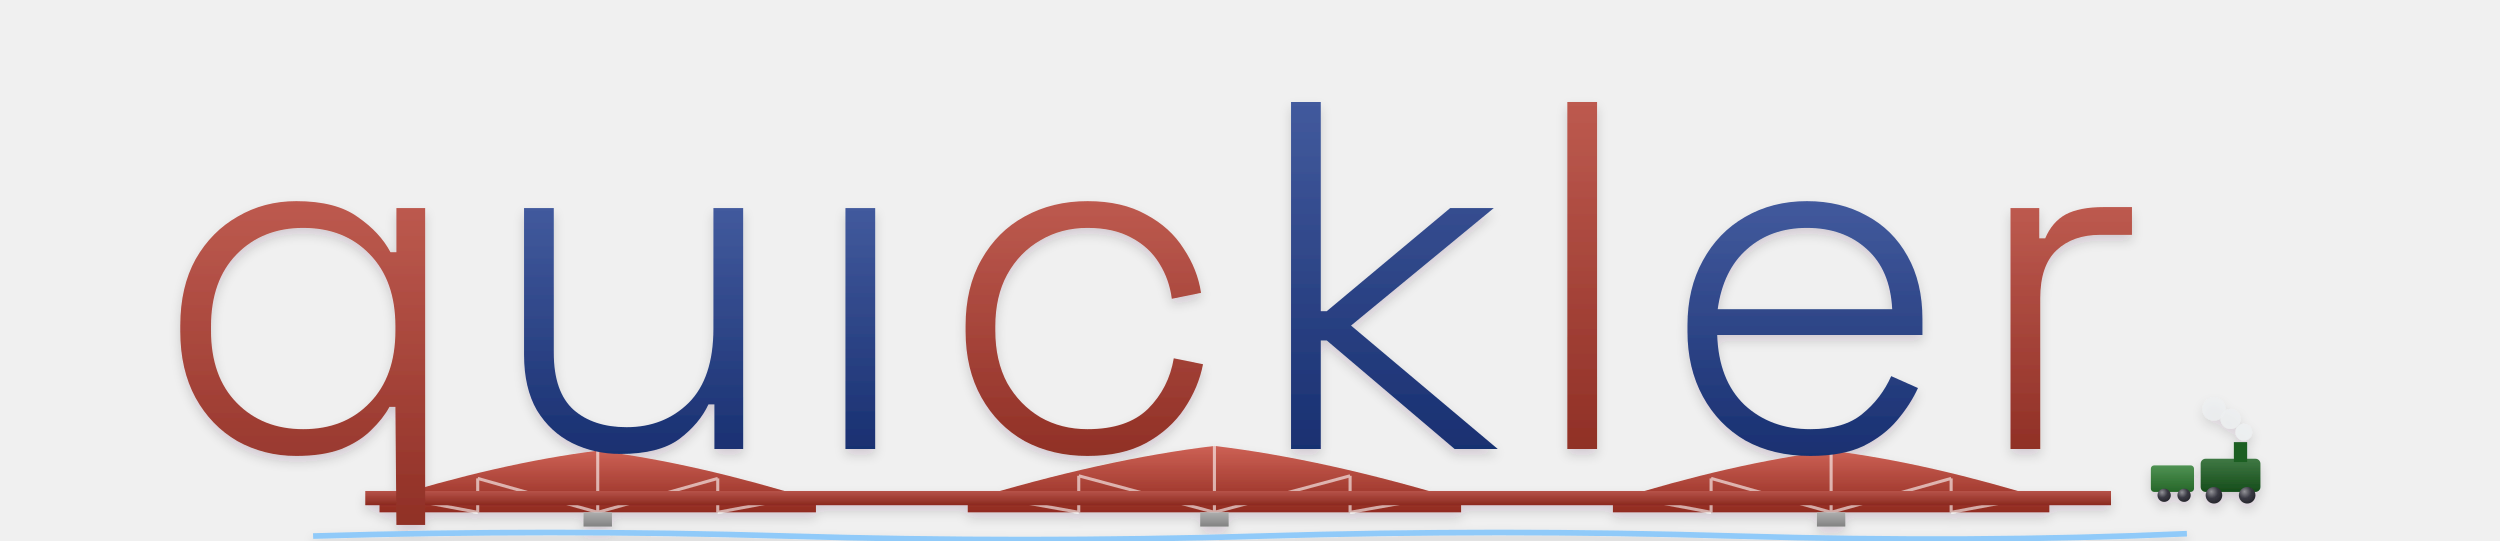
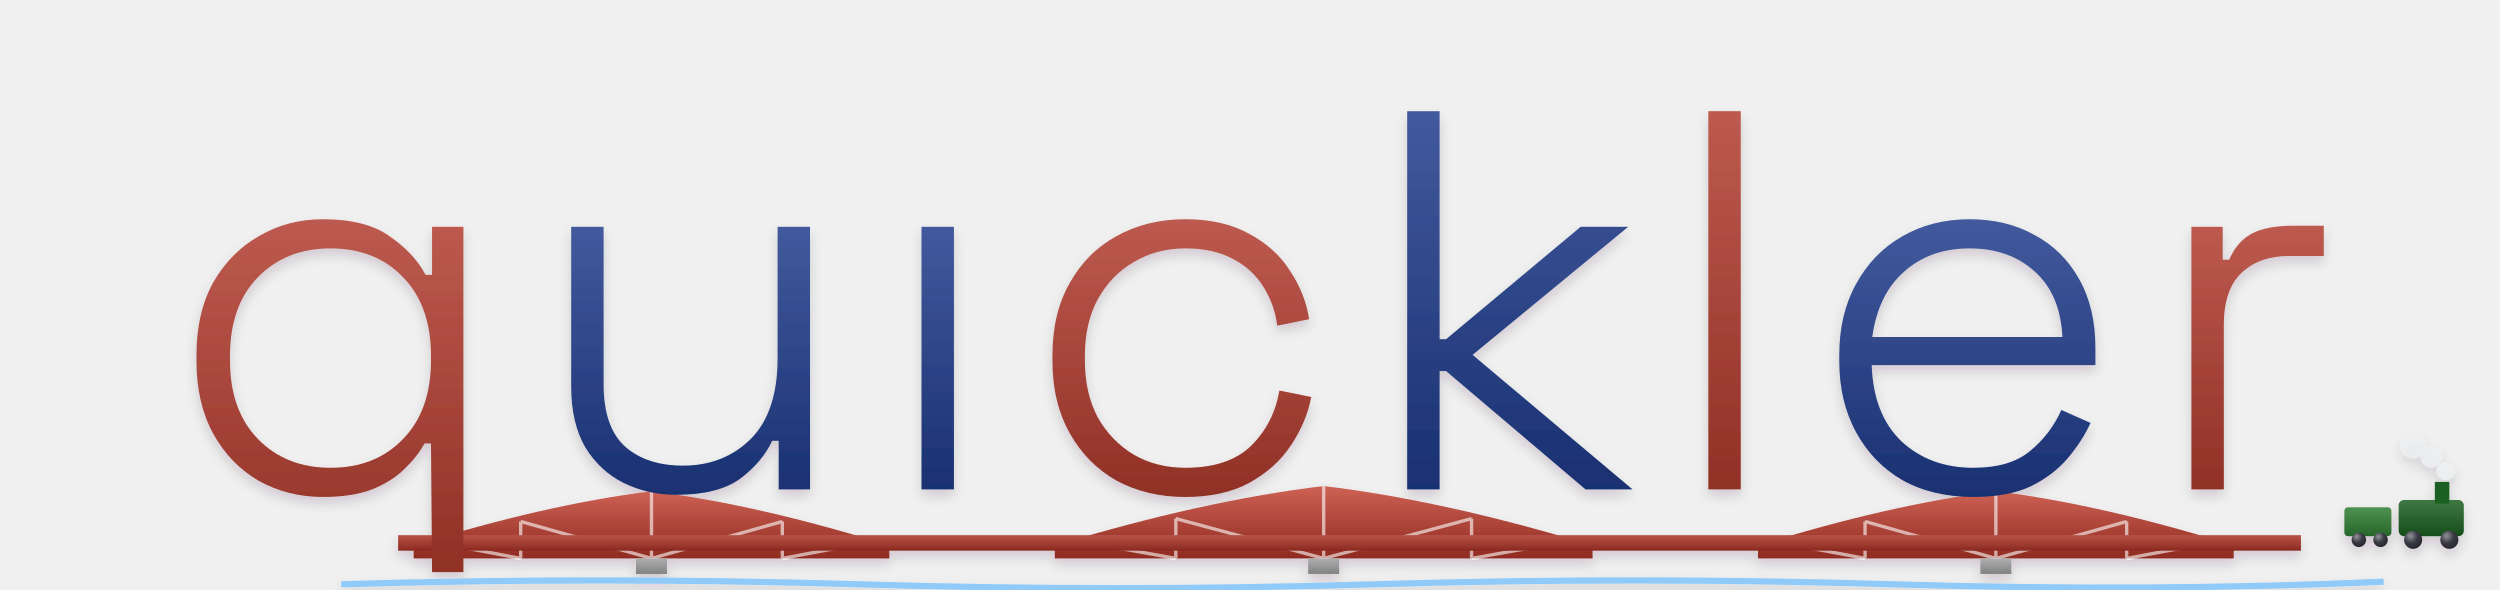
- <svg xmlns="http://www.w3.org/2000/svg" width="2108" height="456" viewBox="-62 -32 1054 228" role="img" aria-label="Quickler logo">
+ <svg xmlns="http://www.w3.org/2000/svg" width="1934" height="456" viewBox="-62 -32 967 228" role="img" aria-label="Quickler logo">
  <defs>
    <filter id="lift" x="-6%" y="-12%" width="112%" height="134%">
      <feDropShadow dx="0" dy="2.5" stdDeviation="2.2" flood-color="#241830" flood-opacity=".16" />
    </filter>
    <linearGradient id="fb" x1="0" y1="0" x2="0" y2="1">
      <stop stop-color="#CD6155" />
      <stop offset="1" stop-color="#902B20" />
    </linearGradient>
    <linearGradient id="pier" x1="0" y1="0" x2="0" y2="1">
      <stop stop-color="#AEAEAE" />
      <stop offset="1" stop-color="#828282" />
    </linearGradient>
    <linearGradient id="deck" x1="0" y1="0" x2="0" y2="1">
      <stop stop-color="#B75349" />
      <stop offset="1" stop-color="#8B291F" />
    </linearGradient>
    <linearGradient id="LB03A2E" x1="0" y1="0" x2="0" y2="1">
      <stop stop-color="#BD5A4F" />
      <stop offset="1" stop-color="#903026" />
    </linearGradient>
    <linearGradient id="L1E3A8A" x1="0" y1="0" x2="0" y2="1">
      <stop stop-color="#425A9D" />
      <stop offset="1" stop-color="#193071" />
    </linearGradient>
    <linearGradient id="car" x1="0" y1="0" x2="0" y2="1">
      <stop stop-color="#4F9253" />
      <stop offset="1" stop-color="#266629" />
    </linearGradient>
    <linearGradient id="loco" x1="0" y1="0" x2="0" y2="1">
      <stop stop-color="#3F7844" />
      <stop offset="1" stop-color="#164D1A" />
    </linearGradient>
    <radialGradient id="whl" cx="0.38" cy="0.32" r="0.7" fx="0.34" fy="0.28">
      <stop stop-color="#939398" />
      <stop offset=".55" stop-color="#3A3A44" />
      <stop offset="1" stop-color="#26262C" />
    </radialGradient>
  </defs>
  <g filter="url(#lift)">
    <path d="M98 179 Q148.6 163.2 190 158 Q231.4 163.2 282 179 L282 184 H98Z" fill="url(#fb)" />
    <path d="M190 158 V184 M139.4 169.7 L190 184 L240.6 169.7 M139.4 169.7 V184 M240.6 169.7 V184 M111.8 178.8 L139.4 184 M268.2 178.8 L240.6 184" stroke="#FFFFFF" stroke-width="1.3" opacity=".6" fill="none" />
    <rect x="184" y="184" width="12" height="6" fill="url(#pier)" />
    <path d="M346 179 Q403.2 161.6 450 156 Q496.8 161.6 554 179 L554 184 H346Z" fill="url(#fb)" />
    <path d="M450 156 V184 M392.8 168.6 L450 184 L507.2 168.6 M392.8 168.6 V184 M507.2 168.6 V184 M361.6 178.4 L392.8 184 M538.4 178.4 L507.2 184" stroke="#FFFFFF" stroke-width="1.3" opacity=".6" fill="none" />
    <rect x="444" y="184" width="12" height="6" fill="url(#pier)" />
    <path d="M618 179 Q668.6 163.2 710 158 Q751.4 163.2 802 179 L802 184 H618Z" fill="url(#fb)" />
    <path d="M710 158 V184 M659.4 169.7 L710 184 L760.6 169.7 M659.4 169.7 V184 M760.6 169.7 V184 M631.8 178.8 L659.4 184 M788.2 178.8 L760.6 184" stroke="#FFFFFF" stroke-width="1.3" opacity=".6" fill="none" />
    <rect x="704" y="184" width="12" height="6" fill="url(#pier)" />
    <rect x="92" y="175" width="736" height="6" fill="url(#deck)" />
    <path d="M70 194 Q170 191 270 194 T470 194 T670 194 T860 193" stroke="#90CAF9" stroke-width="2.4" fill="none" />
    <path d="M105.124 189.3L104.706 139.535H102.198C100.387 142.879 97.809 146.153 94.465 149.358C91.26 152.563 87.08 155.21 81.925 157.3C76.77 159.251 70.43 160.226 62.906 160.226C53.849 160.226 45.559 158.136 38.035 153.956C30.65 149.637 24.798 143.576 20.479 135.773C16.16 127.831 14 118.496 14 107.767V105.259C14 94.391 16.16 85.056 20.479 77.253C24.938 69.45 30.859 63.459 38.244 59.279C45.629 54.96 53.849 52.8 62.906 52.8C74.053 52.8 82.691 55.029 88.822 59.488C95.092 63.807 99.69 68.754 102.616 74.327H105.124V55.726H117.246V189.3H105.124ZM65.832 148.94C77.397 148.94 86.732 145.248 93.838 137.863C101.083 130.478 104.706 120.307 104.706 107.349V105.677C104.706 92.719 101.083 82.548 93.838 75.163C86.732 67.778 77.397 64.086 65.832 64.086C54.407 64.086 45.071 67.778 37.826 75.163C30.581 82.548 26.958 92.719 26.958 105.677V107.349C26.958 120.307 30.581 130.478 37.826 137.863C45.071 145.248 54.407 148.94 65.832 148.94Z" fill="url(#LB03A2E)" />
    <path d="M199.484 159.39C192.239 159.39 185.481 157.857 179.211 154.792C173.081 151.727 168.134 147.129 164.372 140.998C160.75 134.728 158.938 126.925 158.938 117.59V55.726H171.478V116.754C171.478 127.761 174.265 135.773 179.838 140.789C185.412 145.666 192.866 148.104 202.201 148.104C212.651 148.104 221.36 144.69 228.326 137.863C235.293 130.896 238.776 120.446 238.776 106.513V55.726H251.316V157.3H239.194V138.49H236.686C234.178 143.924 230.068 148.801 224.355 153.12C218.643 157.3 210.352 159.39 199.484 159.39Z" fill="url(#L1E3A8A)" />
    <path d="M294.439 157.3V55.726H306.979V157.3H294.439Z" fill="url(#L1E3A8A)" />
    <path d="M396.499 160.226C386.607 160.226 377.759 158.136 369.956 153.956C362.293 149.637 356.232 143.506 351.773 135.564C347.315 127.622 345.085 118.287 345.085 107.558V105.468C345.085 94.6 347.315 85.265 351.773 77.462C356.232 69.52 362.293 63.459 369.956 59.279C377.759 54.96 386.607 52.8 396.499 52.8C406.253 52.8 414.473 54.681 421.161 58.443C427.989 62.066 433.283 66.873 437.045 72.864C440.947 78.716 443.385 84.916 444.36 91.465L432.029 93.973C431.333 88.539 429.591 83.593 426.804 79.134C424.018 74.536 420.116 70.913 415.1 68.266C410.084 65.479 403.884 64.086 396.499 64.086C389.115 64.086 382.496 65.828 376.644 69.311C370.792 72.655 366.125 77.462 362.641 83.732C359.297 89.863 357.625 97.178 357.625 105.677V107.349C357.625 115.848 359.297 123.233 362.641 129.503C366.125 135.634 370.792 140.441 376.644 143.924C382.496 147.268 389.115 148.94 396.499 148.94C407.646 148.94 416.145 146.084 421.997 140.371C427.849 134.519 431.472 127.413 432.865 119.053L445.196 121.561C443.942 128.11 441.295 134.38 437.254 140.371C433.353 146.223 427.989 151.03 421.161 154.792C414.473 158.415 406.253 160.226 396.499 160.226Z" fill="url(#LB03A2E)" />
    <path d="M482.302 157.3V11H494.842V99.198H497.35L549.391 55.726H567.783L507.591 105.259L569.455 157.3H551.272L497.35 111.529H494.842V157.3H482.302Z" fill="url(#L1E3A8A)" />
    <path d="M598.787 157.3V11H611.327V157.3Z" fill="url(#LB03A2E)" />
    <path d="M701.266 160.226C690.816 160.226 681.689 158.066 673.886 153.747C666.223 149.288 660.232 143.088 655.912 135.146C651.593 127.204 649.433 118.078 649.433 107.767V105.259C649.433 94.809 651.593 85.683 655.912 77.88C660.232 69.938 666.153 63.807 673.677 59.488C681.341 55.029 690.049 52.8 699.802 52.8C709.277 52.8 717.637 54.82 724.883 58.861C732.267 62.762 738.049 68.475 742.229 75.999C746.409 83.384 748.5 92.231 748.5 102.542V109.23H661.974C662.392 121.909 666.223 131.732 673.469 138.699C680.853 145.526 690.119 148.94 701.266 148.94C710.74 148.94 718.055 146.78 723.211 142.461C728.505 138.142 732.546 132.847 735.333 126.577L746.619 131.593C744.529 136.191 741.603 140.719 737.841 145.178C734.218 149.497 729.48 153.12 723.628 156.046C717.776 158.833 710.322 160.226 701.266 160.226ZM662.182 98.362H735.75C735.193 87.355 731.64 78.925 725.091 73.073C718.543 67.082 710.113 64.086 699.802 64.086C689.631 64.086 681.201 67.082 674.513 73.073C667.825 78.925 663.715 87.355 662.182 98.362Z" fill="url(#L1E3A8A)" />
    <path d="M785.63 157.3V55.726H797.752V68.475H800.26C802.21 63.877 805.067 60.533 808.829 58.443C812.73 56.353 818.094 55.308 824.922 55.308H836.835V67.012H823.459C815.795 67.012 809.665 69.172 805.067 73.491C800.469 77.81 798.17 84.568 798.17 93.764V157.3H785.63Z" fill="url(#LB03A2E)" />
    <g transform="translate(884 160) scale(.7)">
      <rect x="-56" y="6" width="26" height="16" rx="2" fill="url(#car)" />
      <rect x="-26" y="2" width="36" height="20" rx="3" fill="url(#loco)" />
      <rect x="-6" y="-8" width="8" height="12" fill="#1B5E20" />
      <circle cx="-48" cy="24" r="4" fill="url(#whl)" />
      <circle cx="-36" cy="24" r="4" fill="url(#whl)" />
      <circle cx="-18" cy="24" r="5" fill="url(#whl)" />
      <circle cx="2" cy="24" r="5" fill="url(#whl)" />
      <circle cx="0" cy="-14" r="5" fill="#ECEFF1" opacity=".9" />
      <circle cx="-8" cy="-22" r="6" fill="#ECEFF1" opacity=".8" />
      <circle cx="-18" cy="-28" r="7" fill="#ECEFF1" opacity=".7" />
    </g>
  </g>
</svg>
